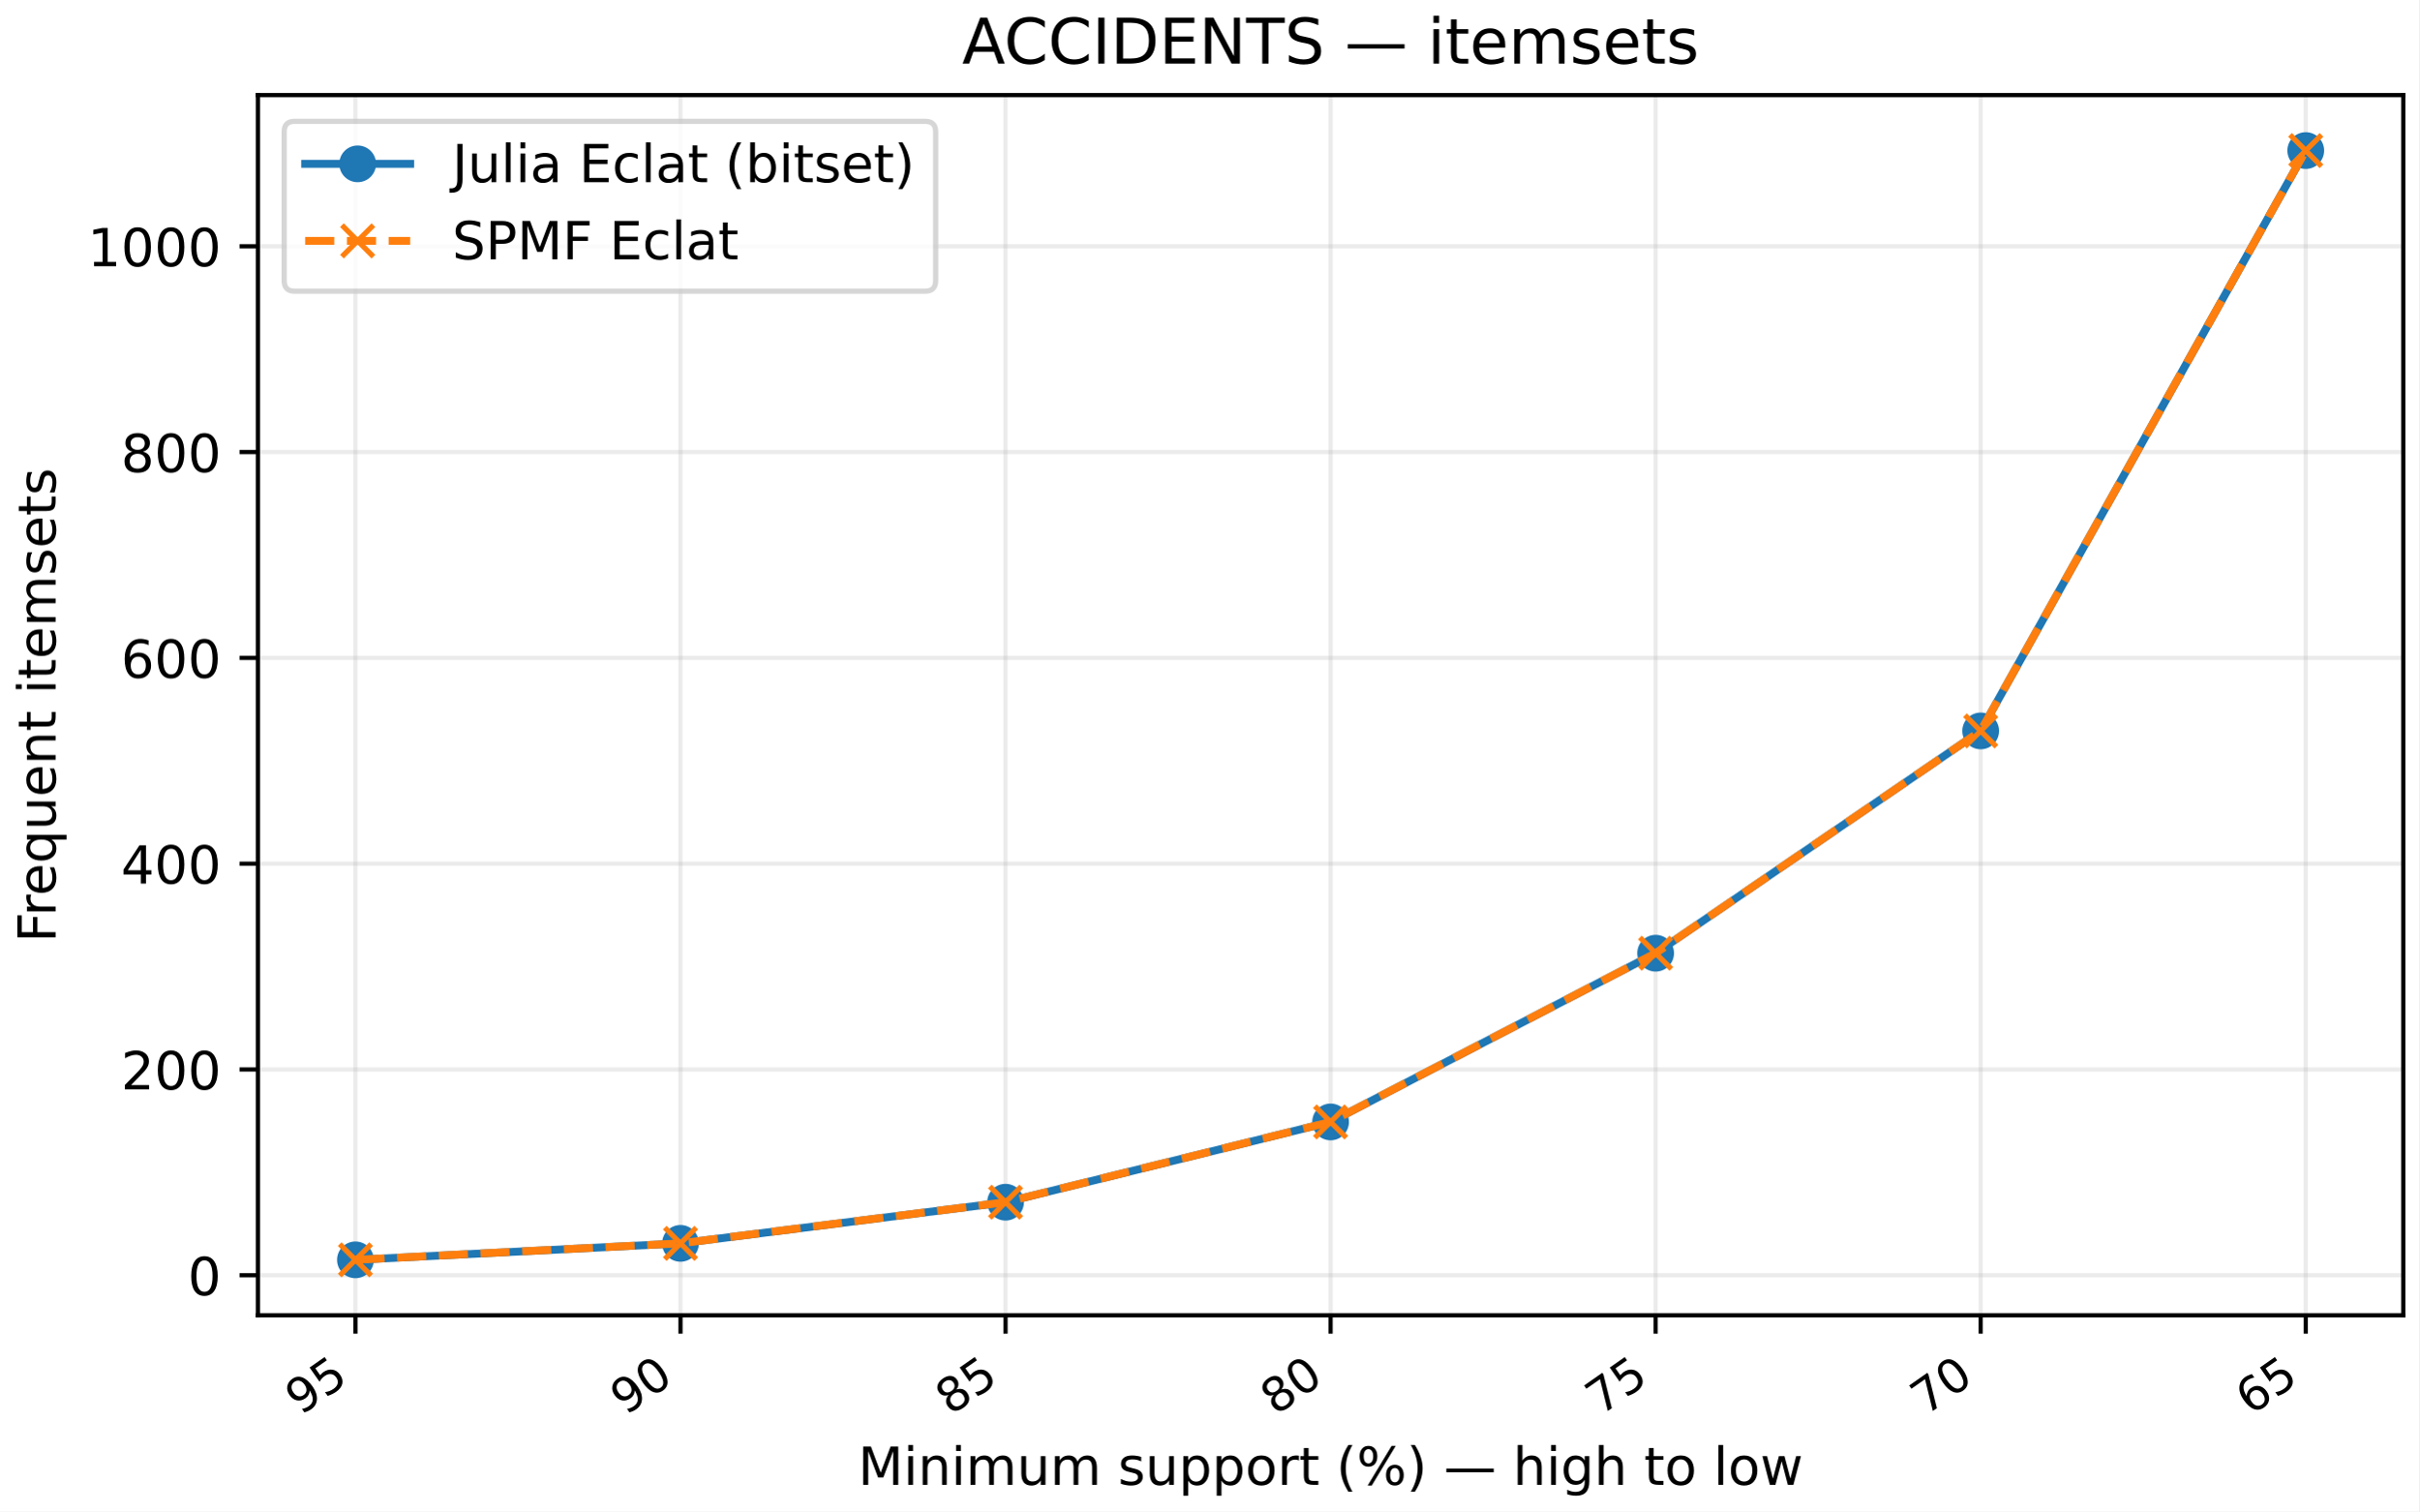
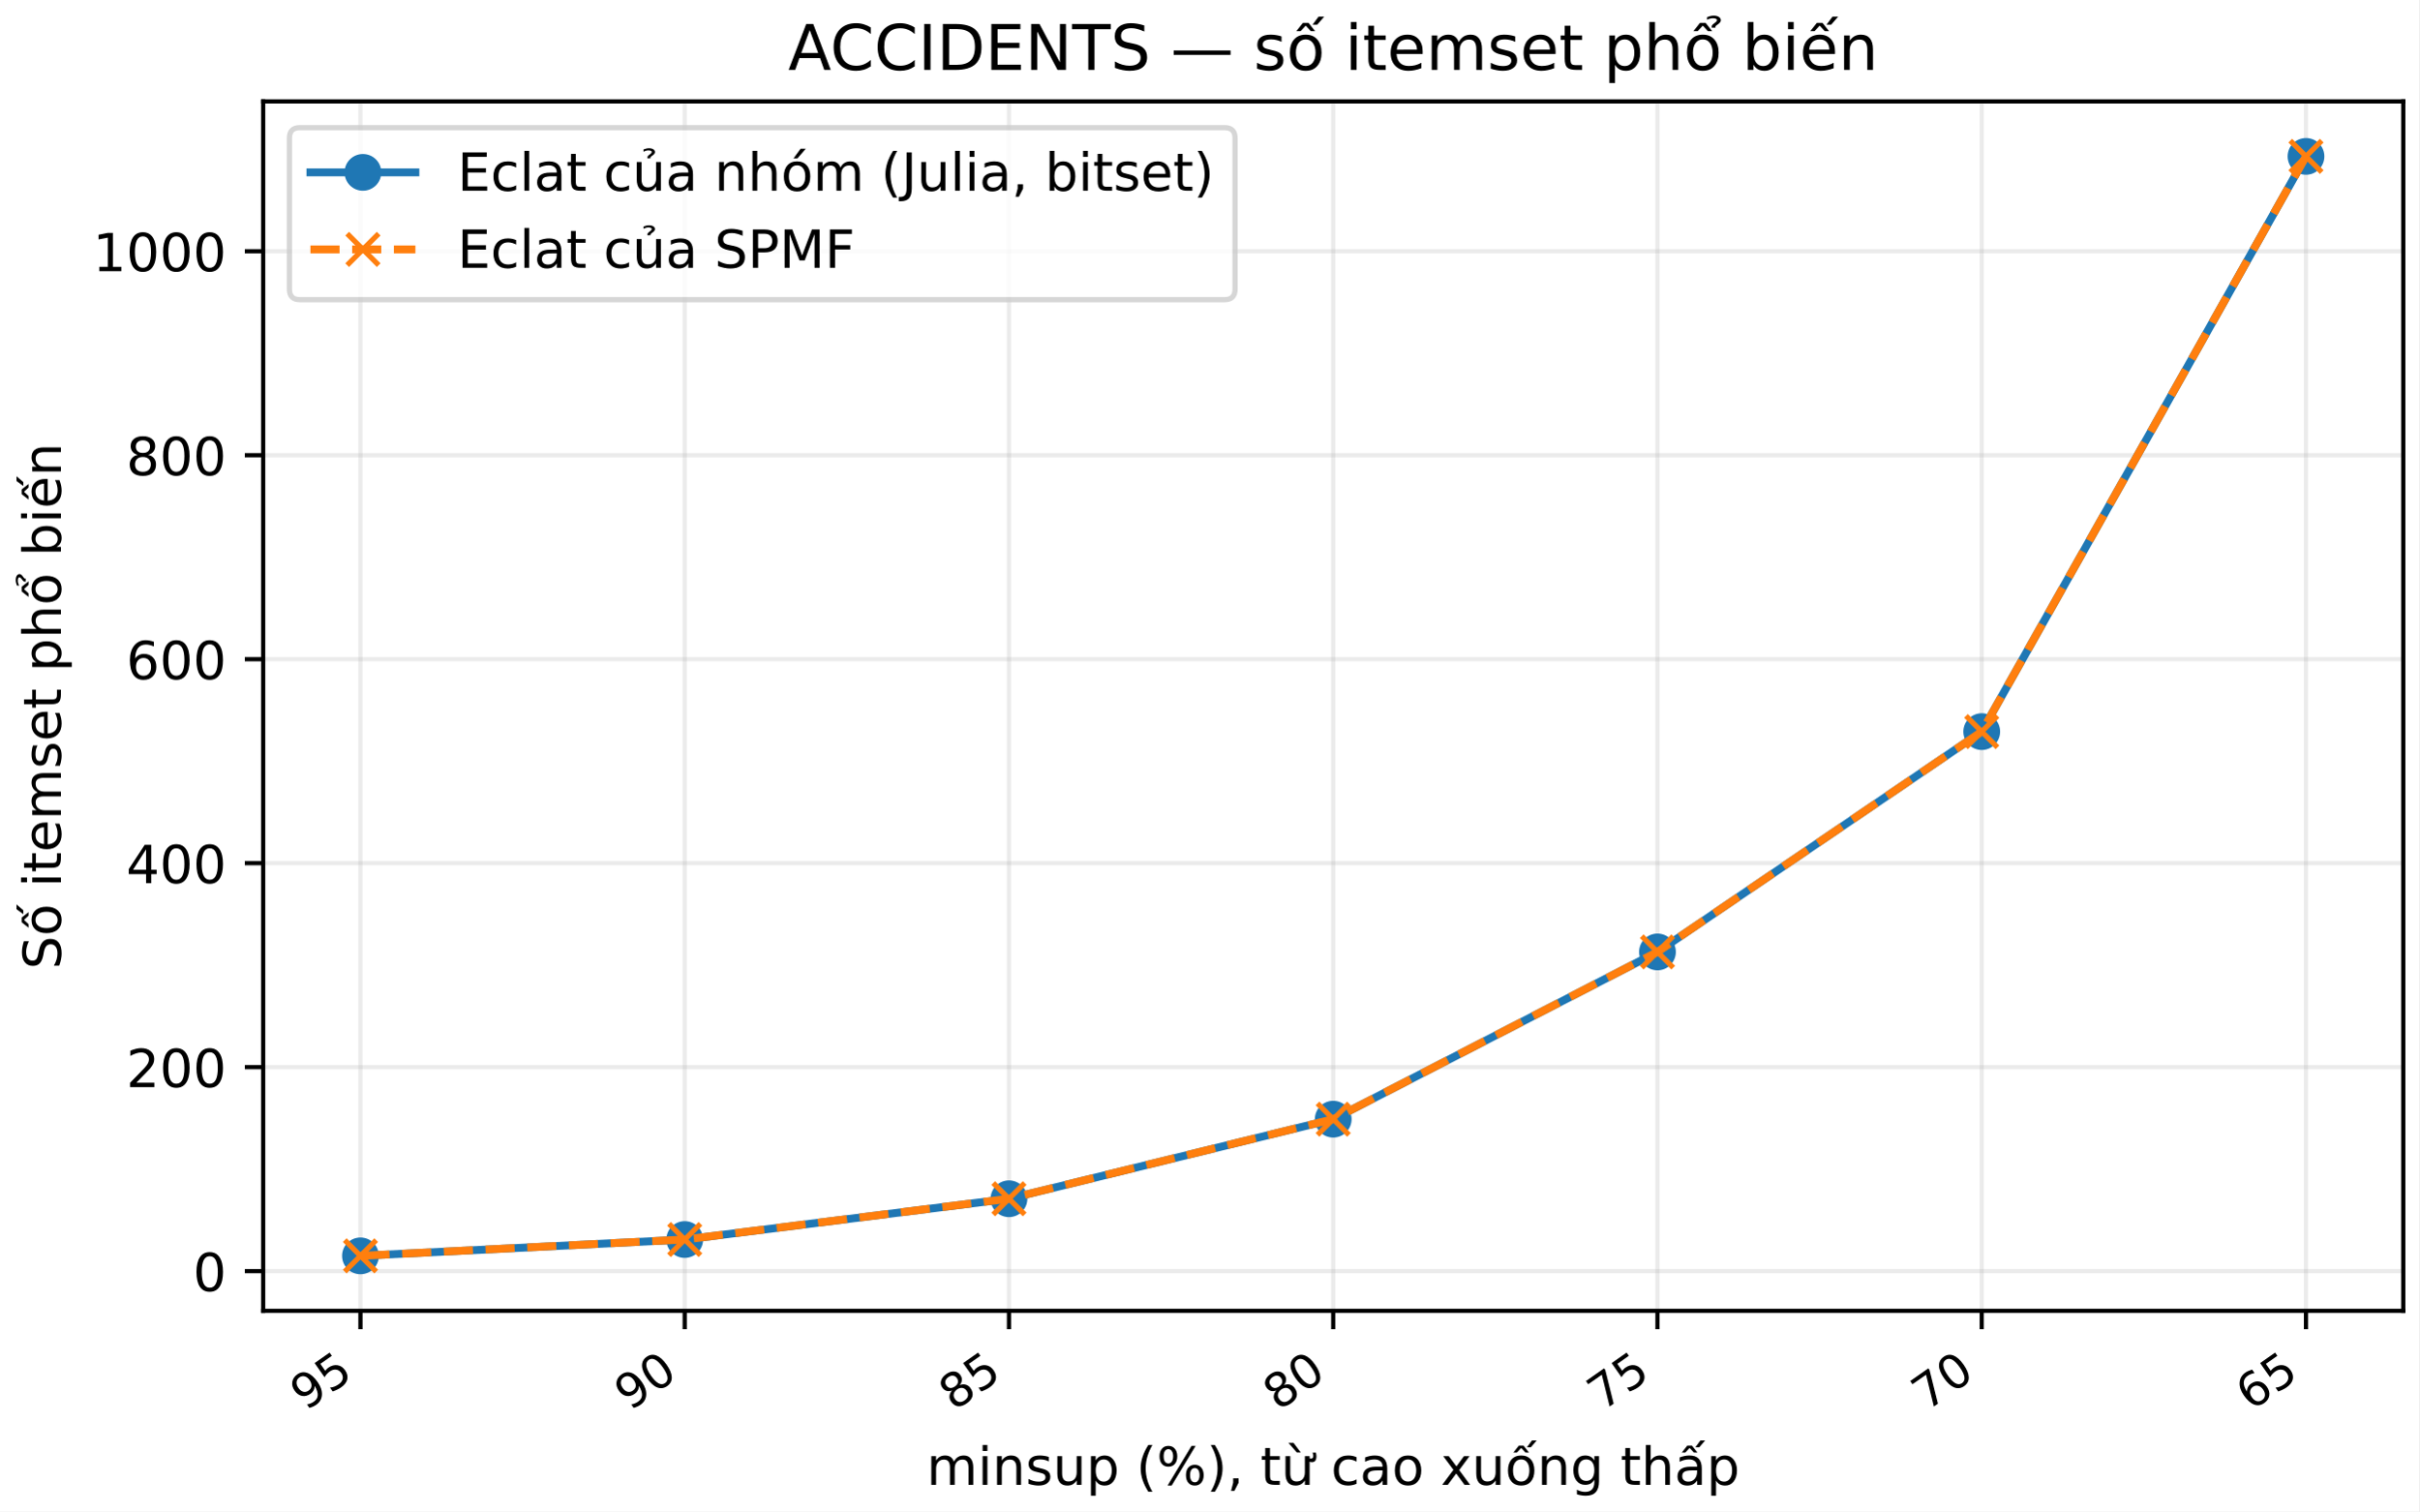
<svg xmlns="http://www.w3.org/2000/svg" xmlns:xlink="http://www.w3.org/1999/xlink" width="460.8pt" height="288pt" viewBox="0 0 460.8 288" version="1.1">
  <defs>
    <style type="text/css">*{stroke-linejoin: round; stroke-linecap: butt}</style>
  </defs>
  <g id="figure_1">
    <g id="patch_1">
      <path d="M 0 288  L 460.8 288  L 460.8 0  L 0 0  z " style="fill: #ffffff" />
    </g>
    <g id="axes_1">
      <g id="patch_2">
-         <path d="M 49.128 250.618  L 457.8 250.618  L 457.8 18.118  L 49.128 18.118  z " style="fill: #ffffff" />
+         <path d="M 50.13 249.765  L 457.8 249.765  L 457.8 19.32  L 50.13 19.32  z " style="fill: #ffffff" />
      </g>
      <g id="matplotlib.axis_1">
        <g id="xtick_1">
          <g id="line2d_1">
-             <path d="M 67.704 250.618  L 67.704 18.118  " clip-path="url(#p54f923da22)" style="fill: none; stroke: #b0b0b0; stroke-opacity: 0.25; stroke-width: 0.8; stroke-linecap: square" />
+             <path d="M 68.66 249.765  L 68.66 19.32  " clip-path="url(#p1a4be7fd95)" style="fill: none; stroke: #b0b0b0; stroke-opacity: 0.25; stroke-width: 0.8; stroke-linecap: square" />
          </g>
          <g id="line2d_2">
            <defs>
-               <path id="mb8b3358b8b" d="M 0 0  L 0 3.5  " style="stroke: #000000; stroke-width: 0.8" />
+               <path id="mda93d34bdd" d="M 0 0  L 0 3.5  " style="stroke: #000000; stroke-width: 0.8" />
            </defs>
            <g>
-               <use xlink:href="#mb8b3358b8b" x="67.704" y="250.618" style="stroke: #000000; stroke-width: 0.8" />
+               <use xlink:href="#mda93d34bdd" x="68.66" y="249.765" style="stroke: #000000; stroke-width: 0.8" />
            </g>
          </g>
          <g id="text_1">
-             <text style="font-size: 9px; font-family: 'DejaVu Sans', 'Bitstream Vera Sans', 'Computer Modern Sans Serif', 'Lucida Grande', 'Verdana', 'Geneva', 'Lucid', 'Arial', 'Helvetica', 'Avant Garde', sans-serif" transform="translate(57.24943 269.7884) rotate(-35)">95</text>
+             <text style="font-size: 9px; font-family: 'DejaVu Sans', 'Bitstream Vera Sans', 'Computer Modern Sans Serif', 'Lucida Grande', 'Verdana', 'Geneva', 'Lucid', 'Arial', 'Helvetica', 'Avant Garde', sans-serif" transform="translate(58.20546 268.9353) rotate(-35)">95</text>
          </g>
        </g>
        <g id="xtick_2">
          <g id="line2d_3">
-             <path d="M 129.624 250.618  L 129.624 18.118  " clip-path="url(#p54f923da22)" style="fill: none; stroke: #b0b0b0; stroke-opacity: 0.25; stroke-width: 0.8; stroke-linecap: square" />
+             <path d="M 130.429 249.765  L 130.429 19.32  " clip-path="url(#p1a4be7fd95)" style="fill: none; stroke: #b0b0b0; stroke-opacity: 0.25; stroke-width: 0.8; stroke-linecap: square" />
          </g>
          <g id="line2d_4">
            <g>
-               <use xlink:href="#mb8b3358b8b" x="129.624" y="250.618" style="stroke: #000000; stroke-width: 0.8" />
+               <use xlink:href="#mda93d34bdd" x="130.429" y="249.765" style="stroke: #000000; stroke-width: 0.8" />
            </g>
          </g>
          <g id="text_2">
-             <text style="font-size: 9px; font-family: 'DejaVu Sans', 'Bitstream Vera Sans', 'Computer Modern Sans Serif', 'Lucida Grande', 'Verdana', 'Geneva', 'Lucid', 'Arial', 'Helvetica', 'Avant Garde', sans-serif" transform="translate(119.1693 269.7884) rotate(-35)">90</text>
+             <text style="font-size: 9px; font-family: 'DejaVu Sans', 'Bitstream Vera Sans', 'Computer Modern Sans Serif', 'Lucida Grande', 'Verdana', 'Geneva', 'Lucid', 'Arial', 'Helvetica', 'Avant Garde', sans-serif" transform="translate(119.9736 268.9353) rotate(-35)">90</text>
          </g>
        </g>
        <g id="xtick_3">
          <g id="line2d_5">
-             <path d="M 191.544 250.618  L 191.544 18.118  " clip-path="url(#p54f923da22)" style="fill: none; stroke: #b0b0b0; stroke-opacity: 0.25; stroke-width: 0.8; stroke-linecap: square" />
+             <path d="M 192.197 249.765  L 192.197 19.32  " clip-path="url(#p1a4be7fd95)" style="fill: none; stroke: #b0b0b0; stroke-opacity: 0.25; stroke-width: 0.8; stroke-linecap: square" />
          </g>
          <g id="line2d_6">
            <g>
-               <use xlink:href="#mb8b3358b8b" x="191.544" y="250.618" style="stroke: #000000; stroke-width: 0.8" />
+               <use xlink:href="#mda93d34bdd" x="192.197" y="249.765" style="stroke: #000000; stroke-width: 0.8" />
            </g>
          </g>
          <g id="text_3">
-             <text style="font-size: 9px; font-family: 'DejaVu Sans', 'Bitstream Vera Sans', 'Computer Modern Sans Serif', 'Lucida Grande', 'Verdana', 'Geneva', 'Lucid', 'Arial', 'Helvetica', 'Avant Garde', sans-serif" transform="translate(181.0892 269.7884) rotate(-35)">85</text>
+             <text style="font-size: 9px; font-family: 'DejaVu Sans', 'Bitstream Vera Sans', 'Computer Modern Sans Serif', 'Lucida Grande', 'Verdana', 'Geneva', 'Lucid', 'Arial', 'Helvetica', 'Avant Garde', sans-serif" transform="translate(181.7418 268.9353) rotate(-35)">85</text>
          </g>
        </g>
        <g id="xtick_4">
          <g id="line2d_7">
-             <path d="M 253.464 250.618  L 253.464 18.118  " clip-path="url(#p54f923da22)" style="fill: none; stroke: #b0b0b0; stroke-opacity: 0.25; stroke-width: 0.8; stroke-linecap: square" />
+             <path d="M 253.965 249.765  L 253.965 19.32  " clip-path="url(#p1a4be7fd95)" style="fill: none; stroke: #b0b0b0; stroke-opacity: 0.25; stroke-width: 0.8; stroke-linecap: square" />
          </g>
          <g id="line2d_8">
            <g>
-               <use xlink:href="#mb8b3358b8b" x="253.464" y="250.618" style="stroke: #000000; stroke-width: 0.8" />
+               <use xlink:href="#mda93d34bdd" x="253.965" y="249.765" style="stroke: #000000; stroke-width: 0.8" />
            </g>
          </g>
          <g id="text_4">
-             <text style="font-size: 9px; font-family: 'DejaVu Sans', 'Bitstream Vera Sans', 'Computer Modern Sans Serif', 'Lucida Grande', 'Verdana', 'Geneva', 'Lucid', 'Arial', 'Helvetica', 'Avant Garde', sans-serif" transform="translate(243.0092 269.7884) rotate(-35)">80</text>
+             <text style="font-size: 9px; font-family: 'DejaVu Sans', 'Bitstream Vera Sans', 'Computer Modern Sans Serif', 'Lucida Grande', 'Verdana', 'Geneva', 'Lucid', 'Arial', 'Helvetica', 'Avant Garde', sans-serif" transform="translate(243.5099 268.9353) rotate(-35)">80</text>
          </g>
        </g>
        <g id="xtick_5">
          <g id="line2d_9">
-             <path d="M 315.384 250.618  L 315.384 18.118  " clip-path="url(#p54f923da22)" style="fill: none; stroke: #b0b0b0; stroke-opacity: 0.25; stroke-width: 0.8; stroke-linecap: square" />
+             <path d="M 315.733 249.765  L 315.733 19.32  " clip-path="url(#p1a4be7fd95)" style="fill: none; stroke: #b0b0b0; stroke-opacity: 0.25; stroke-width: 0.8; stroke-linecap: square" />
          </g>
          <g id="line2d_10">
            <g>
-               <use xlink:href="#mb8b3358b8b" x="315.384" y="250.618" style="stroke: #000000; stroke-width: 0.8" />
+               <use xlink:href="#mda93d34bdd" x="315.733" y="249.765" style="stroke: #000000; stroke-width: 0.8" />
            </g>
          </g>
          <g id="text_5">
-             <text style="font-size: 9px; font-family: 'DejaVu Sans', 'Bitstream Vera Sans', 'Computer Modern Sans Serif', 'Lucida Grande', 'Verdana', 'Geneva', 'Lucid', 'Arial', 'Helvetica', 'Avant Garde', sans-serif" transform="translate(304.9291 269.7884) rotate(-35)">75</text>
+             <text style="font-size: 9px; font-family: 'DejaVu Sans', 'Bitstream Vera Sans', 'Computer Modern Sans Serif', 'Lucida Grande', 'Verdana', 'Geneva', 'Lucid', 'Arial', 'Helvetica', 'Avant Garde', sans-serif" transform="translate(305.2781 268.9353) rotate(-35)">75</text>
          </g>
        </g>
        <g id="xtick_6">
          <g id="line2d_11">
-             <path d="M 377.304 250.618  L 377.304 18.118  " clip-path="url(#p54f923da22)" style="fill: none; stroke: #b0b0b0; stroke-opacity: 0.25; stroke-width: 0.8; stroke-linecap: square" />
+             <path d="M 377.501 249.765  L 377.501 19.32  " clip-path="url(#p1a4be7fd95)" style="fill: none; stroke: #b0b0b0; stroke-opacity: 0.25; stroke-width: 0.8; stroke-linecap: square" />
          </g>
          <g id="line2d_12">
            <g>
-               <use xlink:href="#mb8b3358b8b" x="377.304" y="250.618" style="stroke: #000000; stroke-width: 0.8" />
+               <use xlink:href="#mda93d34bdd" x="377.501" y="249.765" style="stroke: #000000; stroke-width: 0.8" />
            </g>
          </g>
          <g id="text_6">
-             <text style="font-size: 9px; font-family: 'DejaVu Sans', 'Bitstream Vera Sans', 'Computer Modern Sans Serif', 'Lucida Grande', 'Verdana', 'Geneva', 'Lucid', 'Arial', 'Helvetica', 'Avant Garde', sans-serif" transform="translate(366.849 269.7884) rotate(-35)">70</text>
+             <text style="font-size: 9px; font-family: 'DejaVu Sans', 'Bitstream Vera Sans', 'Computer Modern Sans Serif', 'Lucida Grande', 'Verdana', 'Geneva', 'Lucid', 'Arial', 'Helvetica', 'Avant Garde', sans-serif" transform="translate(367.0462 268.9353) rotate(-35)">70</text>
          </g>
        </g>
        <g id="xtick_7">
          <g id="line2d_13">
-             <path d="M 439.224 250.618  L 439.224 18.118  " clip-path="url(#p54f923da22)" style="fill: none; stroke: #b0b0b0; stroke-opacity: 0.25; stroke-width: 0.8; stroke-linecap: square" />
+             <path d="M 439.269 249.765  L 439.269 19.32  " clip-path="url(#p1a4be7fd95)" style="fill: none; stroke: #b0b0b0; stroke-opacity: 0.25; stroke-width: 0.8; stroke-linecap: square" />
          </g>
          <g id="line2d_14">
            <g>
-               <use xlink:href="#mb8b3358b8b" x="439.224" y="250.618" style="stroke: #000000; stroke-width: 0.8" />
+               <use xlink:href="#mda93d34bdd" x="439.269" y="249.765" style="stroke: #000000; stroke-width: 0.8" />
            </g>
          </g>
          <g id="text_7">
-             <text style="font-size: 9px; font-family: 'DejaVu Sans', 'Bitstream Vera Sans', 'Computer Modern Sans Serif', 'Lucida Grande', 'Verdana', 'Geneva', 'Lucid', 'Arial', 'Helvetica', 'Avant Garde', sans-serif" transform="translate(428.7689 269.7884) rotate(-35)">65</text>
+             <text style="font-size: 9px; font-family: 'DejaVu Sans', 'Bitstream Vera Sans', 'Computer Modern Sans Serif', 'Lucida Grande', 'Verdana', 'Geneva', 'Lucid', 'Arial', 'Helvetica', 'Avant Garde', sans-serif" transform="translate(428.8144 268.9353) rotate(-35)">65</text>
          </g>
        </g>
        <g id="text_8">
-           <text style="font-size: 10px; font-family: 'DejaVu Sans', 'Bitstream Vera Sans', 'Computer Modern Sans Serif', 'Lucida Grande', 'Verdana', 'Geneva', 'Lucid', 'Arial', 'Helvetica', 'Avant Garde', sans-serif; text-anchor: middle" x="253.464" y="282.92" transform="rotate(-0 253.4641 282.9201)">Minimum support (%) — high to low</text>
+           <text style="font-size: 10px; font-family: 'DejaVu Sans', 'Bitstream Vera Sans', 'Computer Modern Sans Serif', 'Lucida Grande', 'Verdana', 'Geneva', 'Lucid', 'Arial', 'Helvetica', 'Avant Garde', sans-serif; text-anchor: middle" x="253.965" y="282.92" transform="rotate(-0 253.9648 282.9201)">minsup (%), từ cao xuống thấp</text>
        </g>
      </g>
      <g id="matplotlib.axis_2">
        <g id="ytick_1">
          <g id="line2d_15">
-             <path d="M 49.128 242.991  L 457.8 242.991  " clip-path="url(#p54f923da22)" style="fill: none; stroke: #b0b0b0; stroke-opacity: 0.25; stroke-width: 0.8; stroke-linecap: square" />
+             <path d="M 50.13 242.205  L 457.8 242.205  " clip-path="url(#p1a4be7fd95)" style="fill: none; stroke: #b0b0b0; stroke-opacity: 0.25; stroke-width: 0.8; stroke-linecap: square" />
          </g>
          <g id="line2d_16">
            <defs>
-               <path id="m10cf794d77" d="M 0 0  L -3.5 0  " style="stroke: #000000; stroke-width: 0.8" />
+               <path id="m6f90a0b77a" d="M 0 0  L -3.5 0  " style="stroke: #000000; stroke-width: 0.8" />
            </defs>
            <g>
-               <use xlink:href="#m10cf794d77" x="49.128" y="242.991" style="stroke: #000000; stroke-width: 0.8" />
+               <use xlink:href="#m6f90a0b77a" x="50.13" y="242.205" style="stroke: #000000; stroke-width: 0.8" />
            </g>
          </g>
          <g id="text_9">
-             <text style="font-size: 10px; font-family: 'DejaVu Sans', 'Bitstream Vera Sans', 'Computer Modern Sans Serif', 'Lucida Grande', 'Verdana', 'Geneva', 'Lucid', 'Arial', 'Helvetica', 'Avant Garde', sans-serif; text-anchor: end" x="42.128" y="246.79" transform="rotate(-0 42.12837 246.7898)">0</text>
+             <text style="font-size: 10px; font-family: 'DejaVu Sans', 'Bitstream Vera Sans', 'Computer Modern Sans Serif', 'Lucida Grande', 'Verdana', 'Geneva', 'Lucid', 'Arial', 'Helvetica', 'Avant Garde', sans-serif; text-anchor: end" x="43.13" y="246.004" transform="rotate(-0 43.12993 246.0041)">0</text>
          </g>
        </g>
        <g id="ytick_2">
          <g id="line2d_17">
-             <path d="M 49.128 203.777  L 457.8 203.777  " clip-path="url(#p54f923da22)" style="fill: none; stroke: #b0b0b0; stroke-opacity: 0.25; stroke-width: 0.8; stroke-linecap: square" />
+             <path d="M 50.13 203.338  L 457.8 203.338  " clip-path="url(#p1a4be7fd95)" style="fill: none; stroke: #b0b0b0; stroke-opacity: 0.25; stroke-width: 0.8; stroke-linecap: square" />
          </g>
          <g id="line2d_18">
            <g>
-               <use xlink:href="#m10cf794d77" x="49.128" y="203.777" style="stroke: #000000; stroke-width: 0.8" />
+               <use xlink:href="#m6f90a0b77a" x="50.13" y="203.338" style="stroke: #000000; stroke-width: 0.8" />
            </g>
          </g>
          <g id="text_10">
-             <text style="font-size: 10px; font-family: 'DejaVu Sans', 'Bitstream Vera Sans', 'Computer Modern Sans Serif', 'Lucida Grande', 'Verdana', 'Geneva', 'Lucid', 'Arial', 'Helvetica', 'Avant Garde', sans-serif; text-anchor: end" x="42.128" y="207.576" transform="rotate(-0 42.12837 207.5759)">200</text>
+             <text style="font-size: 10px; font-family: 'DejaVu Sans', 'Bitstream Vera Sans', 'Computer Modern Sans Serif', 'Lucida Grande', 'Verdana', 'Geneva', 'Lucid', 'Arial', 'Helvetica', 'Avant Garde', sans-serif; text-anchor: end" x="43.13" y="207.137" transform="rotate(-0 43.12993 207.1368)">200</text>
          </g>
        </g>
        <g id="ytick_3">
          <g id="line2d_19">
-             <path d="M 49.128 164.563  L 457.8 164.563  " clip-path="url(#p54f923da22)" style="fill: none; stroke: #b0b0b0; stroke-opacity: 0.25; stroke-width: 0.8; stroke-linecap: square" />
+             <path d="M 50.13 164.47  L 457.8 164.47  " clip-path="url(#p1a4be7fd95)" style="fill: none; stroke: #b0b0b0; stroke-opacity: 0.25; stroke-width: 0.8; stroke-linecap: square" />
          </g>
          <g id="line2d_20">
            <g>
-               <use xlink:href="#m10cf794d77" x="49.128" y="164.563" style="stroke: #000000; stroke-width: 0.8" />
+               <use xlink:href="#m6f90a0b77a" x="50.13" y="164.47" style="stroke: #000000; stroke-width: 0.8" />
            </g>
          </g>
          <g id="text_11">
-             <text style="font-size: 10px; font-family: 'DejaVu Sans', 'Bitstream Vera Sans', 'Computer Modern Sans Serif', 'Lucida Grande', 'Verdana', 'Geneva', 'Lucid', 'Arial', 'Helvetica', 'Avant Garde', sans-serif; text-anchor: end" x="42.128" y="168.362" transform="rotate(-0 42.12837 168.362)">400</text>
+             <text style="font-size: 10px; font-family: 'DejaVu Sans', 'Bitstream Vera Sans', 'Computer Modern Sans Serif', 'Lucida Grande', 'Verdana', 'Geneva', 'Lucid', 'Arial', 'Helvetica', 'Avant Garde', sans-serif; text-anchor: end" x="43.13" y="168.269" transform="rotate(-0 43.12993 168.2695)">400</text>
          </g>
        </g>
        <g id="ytick_4">
          <g id="line2d_21">
-             <path d="M 49.128 125.349  L 457.8 125.349  " clip-path="url(#p54f923da22)" style="fill: none; stroke: #b0b0b0; stroke-opacity: 0.25; stroke-width: 0.8; stroke-linecap: square" />
+             <path d="M 50.13 125.603  L 457.8 125.603  " clip-path="url(#p1a4be7fd95)" style="fill: none; stroke: #b0b0b0; stroke-opacity: 0.25; stroke-width: 0.8; stroke-linecap: square" />
          </g>
          <g id="line2d_22">
            <g>
-               <use xlink:href="#m10cf794d77" x="49.128" y="125.349" style="stroke: #000000; stroke-width: 0.8" />
+               <use xlink:href="#m6f90a0b77a" x="50.13" y="125.603" style="stroke: #000000; stroke-width: 0.8" />
            </g>
          </g>
          <g id="text_12">
-             <text style="font-size: 10px; font-family: 'DejaVu Sans', 'Bitstream Vera Sans', 'Computer Modern Sans Serif', 'Lucida Grande', 'Verdana', 'Geneva', 'Lucid', 'Arial', 'Helvetica', 'Avant Garde', sans-serif; text-anchor: end" x="42.128" y="129.148" transform="rotate(-0 42.12837 129.148)">600</text>
+             <text style="font-size: 10px; font-family: 'DejaVu Sans', 'Bitstream Vera Sans', 'Computer Modern Sans Serif', 'Lucida Grande', 'Verdana', 'Geneva', 'Lucid', 'Arial', 'Helvetica', 'Avant Garde', sans-serif; text-anchor: end" x="43.13" y="129.402" transform="rotate(-0 43.12993 129.4021)">600</text>
          </g>
        </g>
        <g id="ytick_5">
          <g id="line2d_23">
-             <path d="M 49.128 86.135  L 457.8 86.135  " clip-path="url(#p54f923da22)" style="fill: none; stroke: #b0b0b0; stroke-opacity: 0.25; stroke-width: 0.8; stroke-linecap: square" />
+             <path d="M 50.13 86.736  L 457.8 86.736  " clip-path="url(#p1a4be7fd95)" style="fill: none; stroke: #b0b0b0; stroke-opacity: 0.25; stroke-width: 0.8; stroke-linecap: square" />
          </g>
          <g id="line2d_24">
            <g>
-               <use xlink:href="#m10cf794d77" x="49.128" y="86.135" style="stroke: #000000; stroke-width: 0.8" />
+               <use xlink:href="#m6f90a0b77a" x="50.13" y="86.736" style="stroke: #000000; stroke-width: 0.8" />
            </g>
          </g>
          <g id="text_13">
-             <text style="font-size: 10px; font-family: 'DejaVu Sans', 'Bitstream Vera Sans', 'Computer Modern Sans Serif', 'Lucida Grande', 'Verdana', 'Geneva', 'Lucid', 'Arial', 'Helvetica', 'Avant Garde', sans-serif; text-anchor: end" x="42.128" y="89.934" transform="rotate(-0 42.12837 89.93412)">800</text>
+             <text style="font-size: 10px; font-family: 'DejaVu Sans', 'Bitstream Vera Sans', 'Computer Modern Sans Serif', 'Lucida Grande', 'Verdana', 'Geneva', 'Lucid', 'Arial', 'Helvetica', 'Avant Garde', sans-serif; text-anchor: end" x="43.13" y="90.535" transform="rotate(-0 43.12993 90.53482)">800</text>
          </g>
        </g>
        <g id="ytick_6">
          <g id="line2d_25">
-             <path d="M 49.128 46.921  L 457.8 46.921  " clip-path="url(#p54f923da22)" style="fill: none; stroke: #b0b0b0; stroke-opacity: 0.25; stroke-width: 0.8; stroke-linecap: square" />
+             <path d="M 50.13 47.868  L 457.8 47.868  " clip-path="url(#p1a4be7fd95)" style="fill: none; stroke: #b0b0b0; stroke-opacity: 0.25; stroke-width: 0.8; stroke-linecap: square" />
          </g>
          <g id="line2d_26">
            <g>
-               <use xlink:href="#m10cf794d77" x="49.128" y="46.921" style="stroke: #000000; stroke-width: 0.8" />
+               <use xlink:href="#m6f90a0b77a" x="50.13" y="47.868" style="stroke: #000000; stroke-width: 0.8" />
            </g>
          </g>
          <g id="text_14">
-             <text style="font-size: 10px; font-family: 'DejaVu Sans', 'Bitstream Vera Sans', 'Computer Modern Sans Serif', 'Lucida Grande', 'Verdana', 'Geneva', 'Lucid', 'Arial', 'Helvetica', 'Avant Garde', sans-serif; text-anchor: end" x="42.128" y="50.72" transform="rotate(-0 42.12837 50.72021)">1000</text>
+             <text style="font-size: 10px; font-family: 'DejaVu Sans', 'Bitstream Vera Sans', 'Computer Modern Sans Serif', 'Lucida Grande', 'Verdana', 'Geneva', 'Lucid', 'Arial', 'Helvetica', 'Avant Garde', sans-serif; text-anchor: end" x="43.13" y="51.668" transform="rotate(-0 43.12993 51.6675)">1000</text>
          </g>
        </g>
        <g id="text_15">
-           <text style="font-size: 10px; font-family: 'DejaVu Sans', 'Bitstream Vera Sans', 'Computer Modern Sans Serif', 'Lucida Grande', 'Verdana', 'Geneva', 'Lucid', 'Arial', 'Helvetica', 'Avant Garde', sans-serif; text-anchor: middle" x="10.599" y="134.368" transform="rotate(-90 10.59868 134.368)">Frequent itemsets</text>
+           <text style="font-size: 10px; font-family: 'DejaVu Sans', 'Bitstream Vera Sans', 'Computer Modern Sans Serif', 'Lucida Grande', 'Verdana', 'Geneva', 'Lucid', 'Arial', 'Helvetica', 'Avant Garde', sans-serif; text-anchor: middle" x="11.6" y="134.542" transform="rotate(-90 11.60024 134.5424)">Số itemset phổ biến</text>
        </g>
      </g>
      <g id="line2d_27">
-         <path d="M 67.704 240.05  L 129.624 236.912  L 191.544 229.07  L 253.464 213.776  L 315.384 181.621  L 377.304 139.27  L 439.224 28.687  " clip-path="url(#p54f923da22)" style="fill: none; stroke: #1f77b4; stroke-width: 1.5; stroke-linecap: square" />
+         <path d="M 68.66 239.29  L 130.429 236.18  L 192.197 228.407  L 253.965 213.249  L 315.733 181.378  L 377.501 139.401  L 439.269 29.795  " clip-path="url(#p1a4be7fd95)" style="fill: none; stroke: #1f77b4; stroke-width: 1.5; stroke-linecap: square" />
        <defs>
-           <path id="meb7968f324" d="M 0 3  C 0.796 3 1.559 2.684 2.121 2.121  C 2.684 1.559 3 0.796 3 0  C 3 -0.796 2.684 -1.559 2.121 -2.121  C 1.559 -2.684 0.796 -3 0 -3  C -0.796 -3 -1.559 -2.684 -2.121 -2.121  C -2.684 -1.559 -3 -0.796 -3 0  C -3 0.796 -2.684 1.559 -2.121 2.121  C -1.559 2.684 -0.796 3 0 3  z " style="stroke: #1f77b4" />
+           <path id="m451ae79b4a" d="M 0 3  C 0.796 3 1.559 2.684 2.121 2.121  C 2.684 1.559 3 0.796 3 0  C 3 -0.796 2.684 -1.559 2.121 -2.121  C 1.559 -2.684 0.796 -3 0 -3  C -0.796 -3 -1.559 -2.684 -2.121 -2.121  C -2.684 -1.559 -3 -0.796 -3 0  C -3 0.796 -2.684 1.559 -2.121 2.121  C -1.559 2.684 -0.796 3 0 3  z " style="stroke: #1f77b4" />
        </defs>
-         <g clip-path="url(#p54f923da22)">
-           <use xlink:href="#meb7968f324" x="67.704" y="240.05" style="fill: #1f77b4; stroke: #1f77b4" />
-           <use xlink:href="#meb7968f324" x="129.624" y="236.912" style="fill: #1f77b4; stroke: #1f77b4" />
-           <use xlink:href="#meb7968f324" x="191.544" y="229.07" style="fill: #1f77b4; stroke: #1f77b4" />
-           <use xlink:href="#meb7968f324" x="253.464" y="213.776" style="fill: #1f77b4; stroke: #1f77b4" />
-           <use xlink:href="#meb7968f324" x="315.384" y="181.621" style="fill: #1f77b4; stroke: #1f77b4" />
-           <use xlink:href="#meb7968f324" x="377.304" y="139.27" style="fill: #1f77b4; stroke: #1f77b4" />
-           <use xlink:href="#meb7968f324" x="439.224" y="28.687" style="fill: #1f77b4; stroke: #1f77b4" />
+         <g clip-path="url(#p1a4be7fd95)">
+           <use xlink:href="#m451ae79b4a" x="68.66" y="239.29" style="fill: #1f77b4; stroke: #1f77b4" />
+           <use xlink:href="#m451ae79b4a" x="130.429" y="236.18" style="fill: #1f77b4; stroke: #1f77b4" />
+           <use xlink:href="#m451ae79b4a" x="192.197" y="228.407" style="fill: #1f77b4; stroke: #1f77b4" />
+           <use xlink:href="#m451ae79b4a" x="253.965" y="213.249" style="fill: #1f77b4; stroke: #1f77b4" />
+           <use xlink:href="#m451ae79b4a" x="315.733" y="181.378" style="fill: #1f77b4; stroke: #1f77b4" />
+           <use xlink:href="#m451ae79b4a" x="377.501" y="139.401" style="fill: #1f77b4; stroke: #1f77b4" />
+           <use xlink:href="#m451ae79b4a" x="439.269" y="29.795" style="fill: #1f77b4; stroke: #1f77b4" />
        </g>
      </g>
      <g id="line2d_28">
-         <path d="M 67.704 240.05  L 129.624 236.912  L 191.544 229.07  L 253.464 213.776  L 315.384 181.621  L 377.304 139.27  L 439.224 28.687  " clip-path="url(#p54f923da22)" style="fill: none; stroke-dasharray: 5.55,2.4; stroke-dashoffset: 0; stroke: #ff7f0e; stroke-width: 1.5" />
+         <path d="M 68.66 239.29  L 130.429 236.18  L 192.197 228.407  L 253.965 213.249  L 315.733 181.378  L 377.501 139.401  L 439.269 29.795  " clip-path="url(#p1a4be7fd95)" style="fill: none; stroke-dasharray: 5.55,2.4; stroke-dashoffset: 0; stroke: #ff7f0e; stroke-width: 1.5" />
        <defs>
-           <path id="mb8fb329a58" d="M -3 3  L 3 -3  M -3 -3  L 3 3  " style="stroke: #ff7f0e" />
+           <path id="m500d9792a5" d="M -3 3  L 3 -3  M -3 -3  L 3 3  " style="stroke: #ff7f0e" />
        </defs>
-         <g clip-path="url(#p54f923da22)">
-           <use xlink:href="#mb8fb329a58" x="67.704" y="240.05" style="fill: #ff7f0e; stroke: #ff7f0e" />
-           <use xlink:href="#mb8fb329a58" x="129.624" y="236.912" style="fill: #ff7f0e; stroke: #ff7f0e" />
-           <use xlink:href="#mb8fb329a58" x="191.544" y="229.07" style="fill: #ff7f0e; stroke: #ff7f0e" />
-           <use xlink:href="#mb8fb329a58" x="253.464" y="213.776" style="fill: #ff7f0e; stroke: #ff7f0e" />
-           <use xlink:href="#mb8fb329a58" x="315.384" y="181.621" style="fill: #ff7f0e; stroke: #ff7f0e" />
-           <use xlink:href="#mb8fb329a58" x="377.304" y="139.27" style="fill: #ff7f0e; stroke: #ff7f0e" />
-           <use xlink:href="#mb8fb329a58" x="439.224" y="28.687" style="fill: #ff7f0e; stroke: #ff7f0e" />
+         <g clip-path="url(#p1a4be7fd95)">
+           <use xlink:href="#m500d9792a5" x="68.66" y="239.29" style="fill: #ff7f0e; stroke: #ff7f0e" />
+           <use xlink:href="#m500d9792a5" x="130.429" y="236.18" style="fill: #ff7f0e; stroke: #ff7f0e" />
+           <use xlink:href="#m500d9792a5" x="192.197" y="228.407" style="fill: #ff7f0e; stroke: #ff7f0e" />
+           <use xlink:href="#m500d9792a5" x="253.965" y="213.249" style="fill: #ff7f0e; stroke: #ff7f0e" />
+           <use xlink:href="#m500d9792a5" x="315.733" y="181.378" style="fill: #ff7f0e; stroke: #ff7f0e" />
+           <use xlink:href="#m500d9792a5" x="377.501" y="139.401" style="fill: #ff7f0e; stroke: #ff7f0e" />
+           <use xlink:href="#m500d9792a5" x="439.269" y="29.795" style="fill: #ff7f0e; stroke: #ff7f0e" />
        </g>
      </g>
      <g id="patch_3">
-         <path d="M 49.128 250.618  L 49.128 18.118  " style="fill: none; stroke: #000000; stroke-width: 0.8; stroke-linejoin: miter; stroke-linecap: square" />
+         <path d="M 50.13 249.765  L 50.13 19.32  " style="fill: none; stroke: #000000; stroke-width: 0.8; stroke-linejoin: miter; stroke-linecap: square" />
      </g>
      <g id="patch_4">
-         <path d="M 457.8 250.618  L 457.8 18.118  " style="fill: none; stroke: #000000; stroke-width: 0.8; stroke-linejoin: miter; stroke-linecap: square" />
+         <path d="M 457.8 249.765  L 457.8 19.32  " style="fill: none; stroke: #000000; stroke-width: 0.8; stroke-linejoin: miter; stroke-linecap: square" />
      </g>
      <g id="patch_5">
-         <path d="M 49.128 250.618  L 457.8 250.618  " style="fill: none; stroke: #000000; stroke-width: 0.8; stroke-linejoin: miter; stroke-linecap: square" />
+         <path d="M 50.13 249.765  L 457.8 249.765  " style="fill: none; stroke: #000000; stroke-width: 0.8; stroke-linejoin: miter; stroke-linecap: square" />
      </g>
      <g id="patch_6">
-         <path d="M 49.128 18.118  L 457.8 18.118  " style="fill: none; stroke: #000000; stroke-width: 0.8; stroke-linejoin: miter; stroke-linecap: square" />
+         <path d="M 50.13 19.32  L 457.8 19.32  " style="fill: none; stroke: #000000; stroke-width: 0.8; stroke-linejoin: miter; stroke-linecap: square" />
      </g>
      <g id="text_16">
-         <text style="font-size: 12px; font-family: 'DejaVu Sans', 'Bitstream Vera Sans', 'Computer Modern Sans Serif', 'Lucida Grande', 'Verdana', 'Geneva', 'Lucid', 'Arial', 'Helvetica', 'Avant Garde', sans-serif; text-anchor: middle" x="253.464" y="12.118" transform="rotate(-0 253.4641 12.11837)">ACCIDENTS — itemsets</text>
+         <text style="font-size: 12px; font-family: 'DejaVu Sans', 'Bitstream Vera Sans', 'Computer Modern Sans Serif', 'Lucida Grande', 'Verdana', 'Geneva', 'Lucid', 'Arial', 'Helvetica', 'Avant Garde', sans-serif; text-anchor: middle" x="253.965" y="13.32" transform="rotate(-0 253.9648 13.32024)">ACCIDENTS — số itemset phổ biến</text>
      </g>
      <g id="legend_1">
        <g id="patch_7">
-           <path d="M 56.128 55.475  L 176.233 55.475  Q 178.233 55.475 178.233 53.475  L 178.233 25.118  Q 178.233 23.118 176.233 23.118  L 56.128 23.118  Q 54.128 23.118 54.128 25.118  L 54.128 53.475  Q 54.128 55.475 56.128 55.475  z " style="fill: #ffffff; opacity: 0.8; stroke: #cccccc; stroke-linejoin: miter" />
+           <path d="M 57.13 57.1  L 233.267 57.1  Q 235.267 57.1 235.267 55.1  L 235.267 26.32  Q 235.267 24.32 233.267 24.32  L 57.13 24.32  Q 55.13 24.32 55.13 26.32  L 55.13 55.1  Q 55.13 57.1 57.13 57.1  z " style="fill: #ffffff; opacity: 0.8; stroke: #cccccc; stroke-linejoin: miter" />
        </g>
        <g id="line2d_29">
-           <path d="M 58.128 31.217  L 68.128 31.217  L 78.128 31.217  " style="fill: none; stroke: #1f77b4; stroke-width: 1.5; stroke-linecap: square" />
+           <path d="M 59.13 32.842  L 69.13 32.842  L 79.13 32.842  " style="fill: none; stroke: #1f77b4; stroke-width: 1.5; stroke-linecap: square" />
          <g>
-             <use xlink:href="#meb7968f324" x="68.128" y="31.217" style="fill: #1f77b4; stroke: #1f77b4" />
+             <use xlink:href="#m451ae79b4a" x="69.13" y="32.842" style="fill: #1f77b4; stroke: #1f77b4" />
          </g>
        </g>
        <g id="text_17">
-           <text style="font-size: 10px; font-family: 'DejaVu Sans', 'Bitstream Vera Sans', 'Computer Modern Sans Serif', 'Lucida Grande', 'Verdana', 'Geneva', 'Lucid', 'Arial', 'Helvetica', 'Avant Garde', sans-serif; text-anchor: start" x="86.128" y="34.717" transform="rotate(-0 86.12837 34.7168)">Julia Eclat (bitset)</text>
+           <text style="font-size: 10px; font-family: 'DejaVu Sans', 'Bitstream Vera Sans', 'Computer Modern Sans Serif', 'Lucida Grande', 'Verdana', 'Geneva', 'Lucid', 'Arial', 'Helvetica', 'Avant Garde', sans-serif; text-anchor: start" x="87.13" y="36.342" transform="rotate(-0 87.12993 36.34211)">Eclat của nhóm (Julia, bitset)</text>
        </g>
        <g id="line2d_30">
-           <path d="M 58.128 45.895  L 68.128 45.895  L 78.128 45.895  " style="fill: none; stroke-dasharray: 5.55,2.4; stroke-dashoffset: 0; stroke: #ff7f0e; stroke-width: 1.5" />
+           <path d="M 59.13 47.52  L 69.13 47.52  L 79.13 47.52  " style="fill: none; stroke-dasharray: 5.55,2.4; stroke-dashoffset: 0; stroke: #ff7f0e; stroke-width: 1.5" />
          <g>
-             <use xlink:href="#mb8fb329a58" x="68.128" y="45.895" style="fill: #ff7f0e; stroke: #ff7f0e" />
+             <use xlink:href="#m500d9792a5" x="69.13" y="47.52" style="fill: #ff7f0e; stroke: #ff7f0e" />
          </g>
        </g>
        <g id="text_18">
-           <text style="font-size: 10px; font-family: 'DejaVu Sans', 'Bitstream Vera Sans', 'Computer Modern Sans Serif', 'Lucida Grande', 'Verdana', 'Geneva', 'Lucid', 'Arial', 'Helvetica', 'Avant Garde', sans-serif; text-anchor: start" x="86.128" y="49.395" transform="rotate(-0 86.12837 49.39493)">SPMF Eclat</text>
+           <text style="font-size: 10px; font-family: 'DejaVu Sans', 'Bitstream Vera Sans', 'Computer Modern Sans Serif', 'Lucida Grande', 'Verdana', 'Geneva', 'Lucid', 'Arial', 'Helvetica', 'Avant Garde', sans-serif; text-anchor: start" x="87.13" y="51.02" transform="rotate(-0 87.12993 51.02024)">Eclat của SPMF</text>
        </g>
      </g>
    </g>
  </g>
  <defs>
-     <clipPath id="p54f923da22">
-       <rect x="49.128" y="18.118" width="408.671" height="232.499" />
+     <clipPath id="p1a4be7fd95">
+       <rect x="50.13" y="19.32" width="407.67" height="230.444" />
    </clipPath>
  </defs>
</svg>
